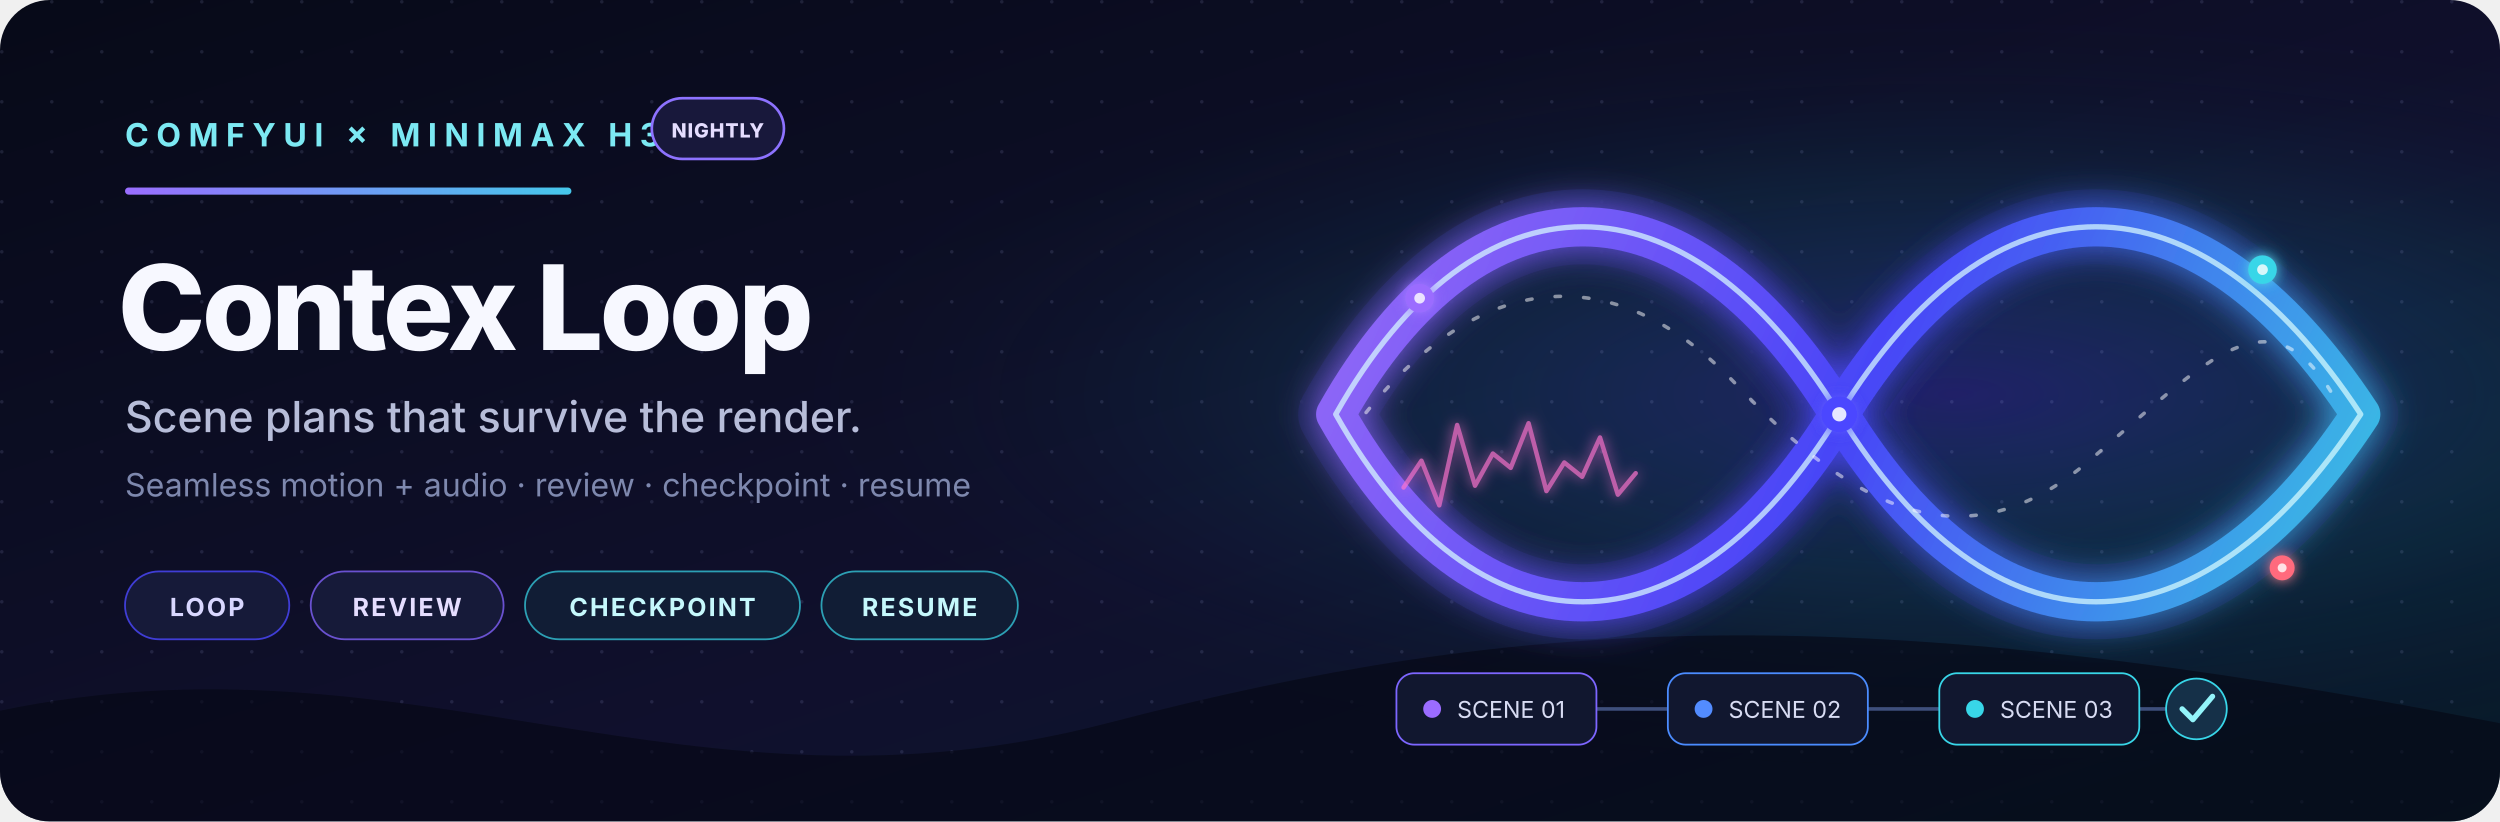
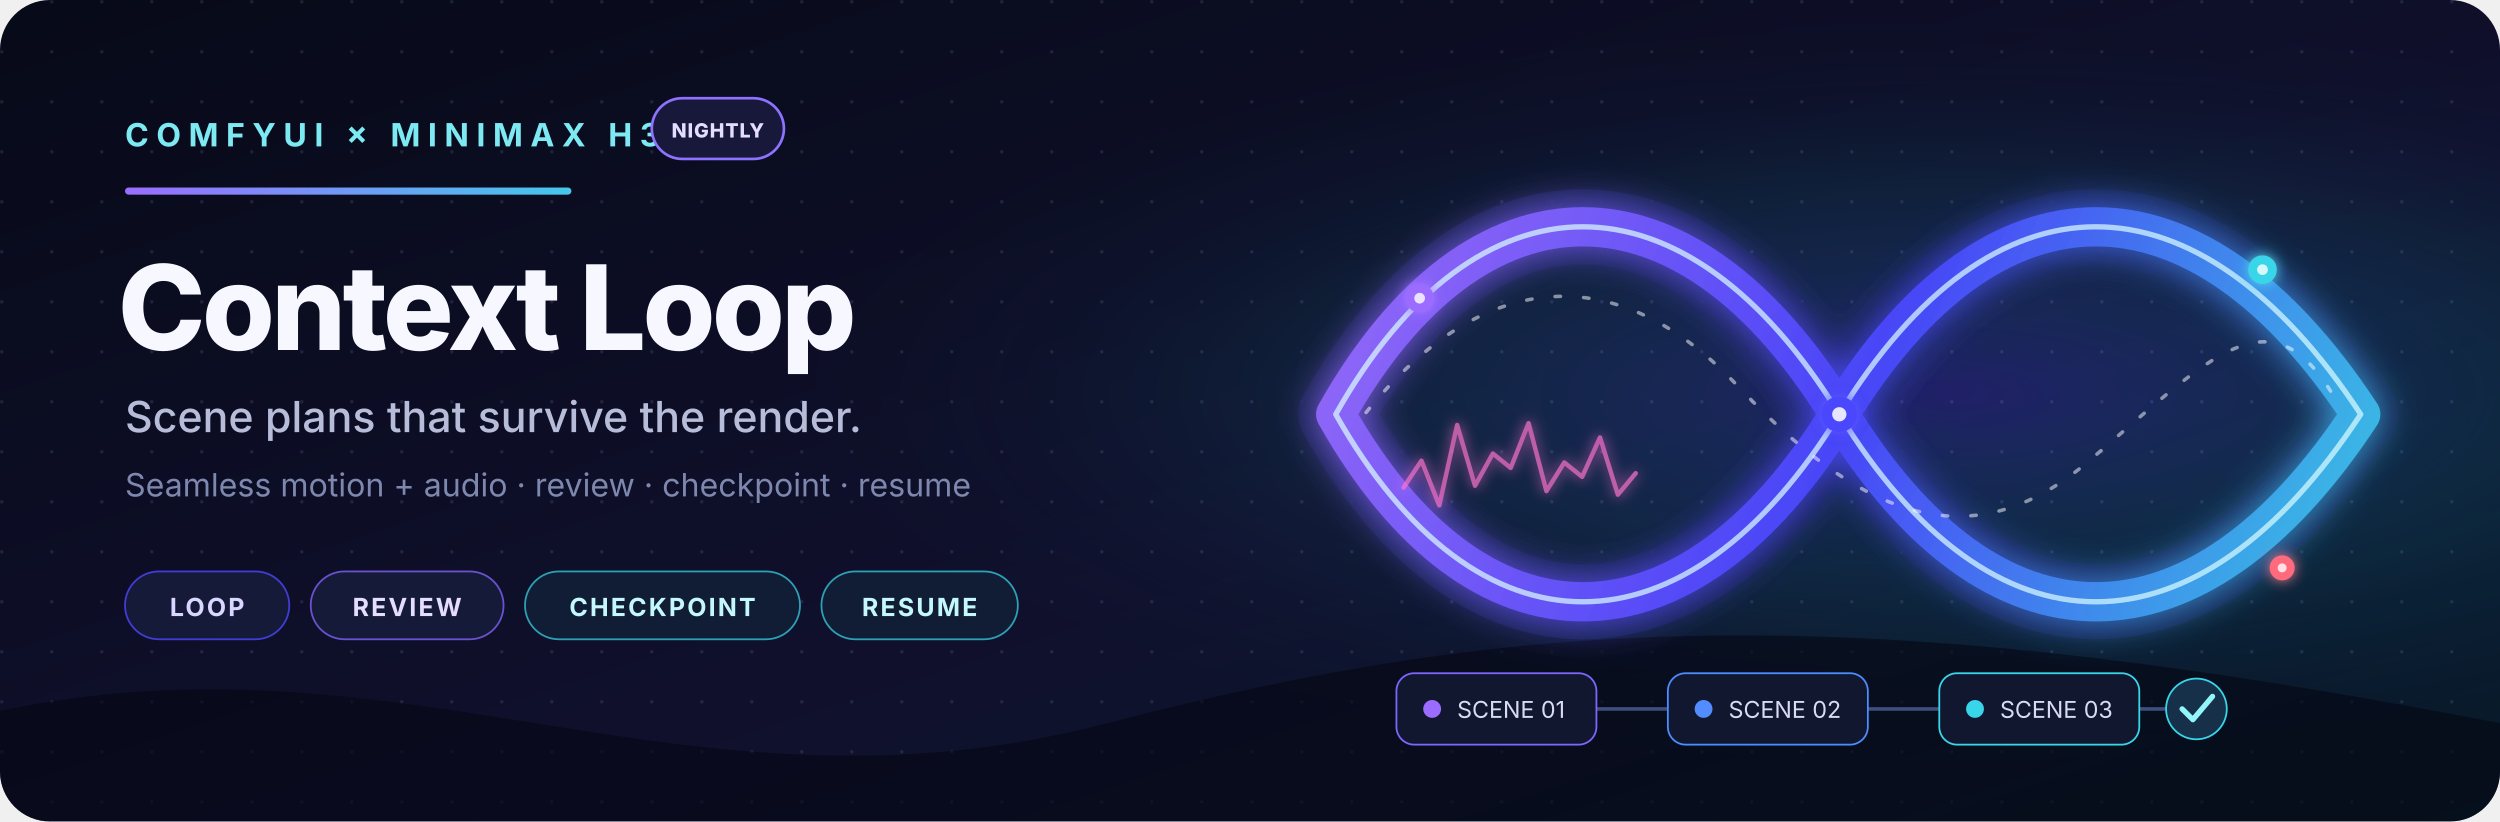
<svg xmlns="http://www.w3.org/2000/svg" width="1400" height="460" viewBox="0 0 1400 460" role="img" aria-labelledby="title desc">
  <defs>
    <linearGradient id="bg" x1="0" y1="0" x2="1" y2="1">
      <stop offset="0" stop-color="#070a18" />
      <stop offset="0.58" stop-color="#10102d" />
      <stop offset="1" stop-color="#071c2b" />
    </linearGradient>
    <radialGradient id="halo" cx="78%" cy="48%" r="48%">
      <stop offset="0" stop-color="#4b47ff" stop-opacity=".28" />
      <stop offset=".55" stop-color="#19cde4" stop-opacity=".08" />
      <stop offset="1" stop-color="#070a18" stop-opacity="0" />
    </radialGradient>
    <linearGradient id="ribbon" x1="760" y1="100" x2="1340" y2="360" gradientUnits="userSpaceOnUse">
      <stop offset="0" stop-color="#9b6cff" />
      <stop offset=".48" stop-color="#4b47ff" />
      <stop offset="1" stop-color="#38d6e8" />
    </linearGradient>
    <linearGradient id="accent" x1="66" y1="0" x2="360" y2="0" gradientUnits="userSpaceOnUse">
      <stop stop-color="#9b6cff" />
      <stop offset="1" stop-color="#38d6e8" />
    </linearGradient>
    <pattern id="grid" width="28" height="28" patternUnits="userSpaceOnUse">
      <circle cx="1" cy="1" r="1" fill="#b8c3ff" opacity=".12" />
    </pattern>
    <filter id="glow" x="-40%" y="-40%" width="180%" height="180%">
      <feGaussianBlur stdDeviation="11" result="blur" />
      <feMerge>
        <feMergeNode in="blur" />
        <feMergeNode in="SourceGraphic" />
      </feMerge>
    </filter>
    <filter id="soft" x="-30%" y="-30%" width="160%" height="160%">
      <feGaussianBlur stdDeviation="4" result="blur" />
      <feMerge>
        <feMergeNode in="blur" />
        <feMergeNode in="SourceGraphic" />
      </feMerge>
    </filter>
    <clipPath id="round">
      <rect width="1400" height="460" rx="28" />
    </clipPath>
  </defs>
  <g clip-path="url(#round)">
    <rect width="1400" height="460" fill="url(#bg)" />
    <rect width="1400" height="460" fill="url(#halo)" />
    <rect width="1400" height="460" fill="url(#grid)" />
    <path d="M0 398C230 350 386 466 620 405S1040 335 1400 405V460H0Z" fill="#050713" opacity=".62" />
    <g font-family="Inter, ui-sans-serif, system-ui, -apple-system, Segoe UI, sans-serif">
      <text x="70" y="82" fill="#7ce9f3" font-size="18" font-weight="700" letter-spacing="4.2">COMFYUI × MINIMAX H3</text>
      <g transform="translate(365 55)">
        <rect width="74" height="34" rx="17" fill="#18183b" stroke="#8d72ff" stroke-width="1.5" />
        <text x="37" y="22" fill="#e5ddff" font-size="11" font-weight="800" letter-spacing=".5" text-anchor="middle">NIGHTLY</text>
      </g>
      <rect x="70" y="105" width="250" height="4" rx="2" fill="url(#accent)" />
-       <text x="66" y="196" fill="#f7f8ff" font-size="66" font-weight="760" letter-spacing="-2">Contex Loop</text>
+       <text x="66" y="196" fill="#f7f8ff" font-size="66" font-weight="760" letter-spacing="-2">Context Loop</text>
      <text x="70" y="242" fill="#b7bdd9" font-size="24" font-weight="450">Scene plans that survive the render.</text>
      <text x="70" y="278" fill="#7e88ae" font-size="18">Seamless motion + audio · review · checkpoint · resume</text>
      <g font-size="14" font-weight="700" letter-spacing="1.2">
        <g transform="translate(70 320)">
          <rect width="92" height="38" rx="19" fill="#161a39" stroke="#4b47ff" stroke-opacity=".8" />
          <text x="46" y="25" fill="#d9d7ff" text-anchor="middle">LOOP</text>
        </g>
        <g transform="translate(174 320)">
          <rect width="108" height="38" rx="19" fill="#161a39" stroke="#8060f7" stroke-opacity=".8" />
          <text x="54" y="25" fill="#e5ddff" text-anchor="middle">REVIEW</text>
        </g>
        <g transform="translate(294 320)">
          <rect width="154" height="38" rx="19" fill="#111d35" stroke="#38d6e8" stroke-opacity=".72" />
          <text x="77" y="25" fill="#c5f8fc" text-anchor="middle">CHECKPOINT</text>
        </g>
        <g transform="translate(460 320)">
          <rect width="110" height="38" rx="19" fill="#111d35" stroke="#38d6e8" stroke-opacity=".72" />
          <text x="55" y="25" fill="#c5f8fc" text-anchor="middle">RESUME</text>
        </g>
      </g>
    </g>
    <g fill="none" stroke-linecap="round" stroke-linejoin="round">
      <path d="M748 232C827 92 944 92 1030 232S1230 372 1322 232C1230 92 1116 92 1030 232S827 372 748 232Z" stroke="#182453" stroke-width="42" opacity=".8" />
      <path d="M748 232C827 92 944 92 1030 232S1230 372 1322 232C1230 92 1116 92 1030 232S827 372 748 232Z" stroke="url(#ribbon)" stroke-width="22" opacity=".95" filter="url(#glow)" />
      <path d="M748 232C827 92 944 92 1030 232S1230 372 1322 232C1230 92 1116 92 1030 232S827 372 748 232Z" stroke="#d8fbff" stroke-width="3" opacity=".72" />
      <path d="M765 231C832 148 907 146 973 216S1101 317 1170 258S1271 162 1307 222" stroke="#ffffff" stroke-width="2" stroke-dasharray="3 13" opacity=".5" />
      <path d="M786 273l10-15 10 25 10-45 10 34 10-18 10 8 10-25 10 38 10-16 10 8 10-22 10 32 10-12" stroke="#ff74cf" stroke-width="2.5" opacity=".72" filter="url(#soft)" />
    </g>
    <g filter="url(#soft)">
      <circle cx="795" cy="167" r="8" fill="#9b6cff" />
      <circle cx="795" cy="167" r="3" fill="#fff" opacity=".8" />
      <circle cx="1030" cy="232" r="10" fill="#4b47ff" />
      <circle cx="1030" cy="232" r="4" fill="#fff" opacity=".86" />
      <circle cx="1267" cy="151" r="8" fill="#38d6e8" />
      <circle cx="1267" cy="151" r="3" fill="#fff" opacity=".8" />
      <circle cx="1278" cy="318" r="7" fill="#ff6b7d" />
      <circle cx="1278" cy="318" r="2.5" fill="#fff" opacity=".8" />
    </g>
    <g transform="translate(782 377)" font-family="Inter, ui-sans-serif, system-ui, sans-serif">
      <path d="M42 20H458" stroke="#3e4f7c" stroke-width="2" />
      <g transform="translate(0)">
        <rect width="112" height="40" rx="10" fill="#11172f" stroke="#7d66ff" />
        <circle cx="20" cy="20" r="5" fill="#9b6cff" />
        <text x="34" y="25" fill="#d8dcf3" font-size="13">SCENE 01</text>
      </g>
      <g transform="translate(152)">
        <rect width="112" height="40" rx="10" fill="#11172f" stroke="#4b8cff" />
        <circle cx="20" cy="20" r="5" fill="#538cff" />
        <text x="34" y="25" fill="#d8dcf3" font-size="13">SCENE 02</text>
      </g>
      <g transform="translate(304)">
        <rect width="112" height="40" rx="10" fill="#11172f" stroke="#38d6e8" />
        <circle cx="20" cy="20" r="5" fill="#38d6e8" />
        <text x="34" y="25" fill="#d8dcf3" font-size="13">SCENE 03</text>
      </g>
      <circle cx="448" cy="20" r="17" fill="#153048" stroke="#38d6e8" />
      <path d="M440 20l6 6 11-13" fill="none" stroke="#93f4fa" stroke-width="3" stroke-linecap="round" stroke-linejoin="round" />
    </g>
  </g>
</svg>
